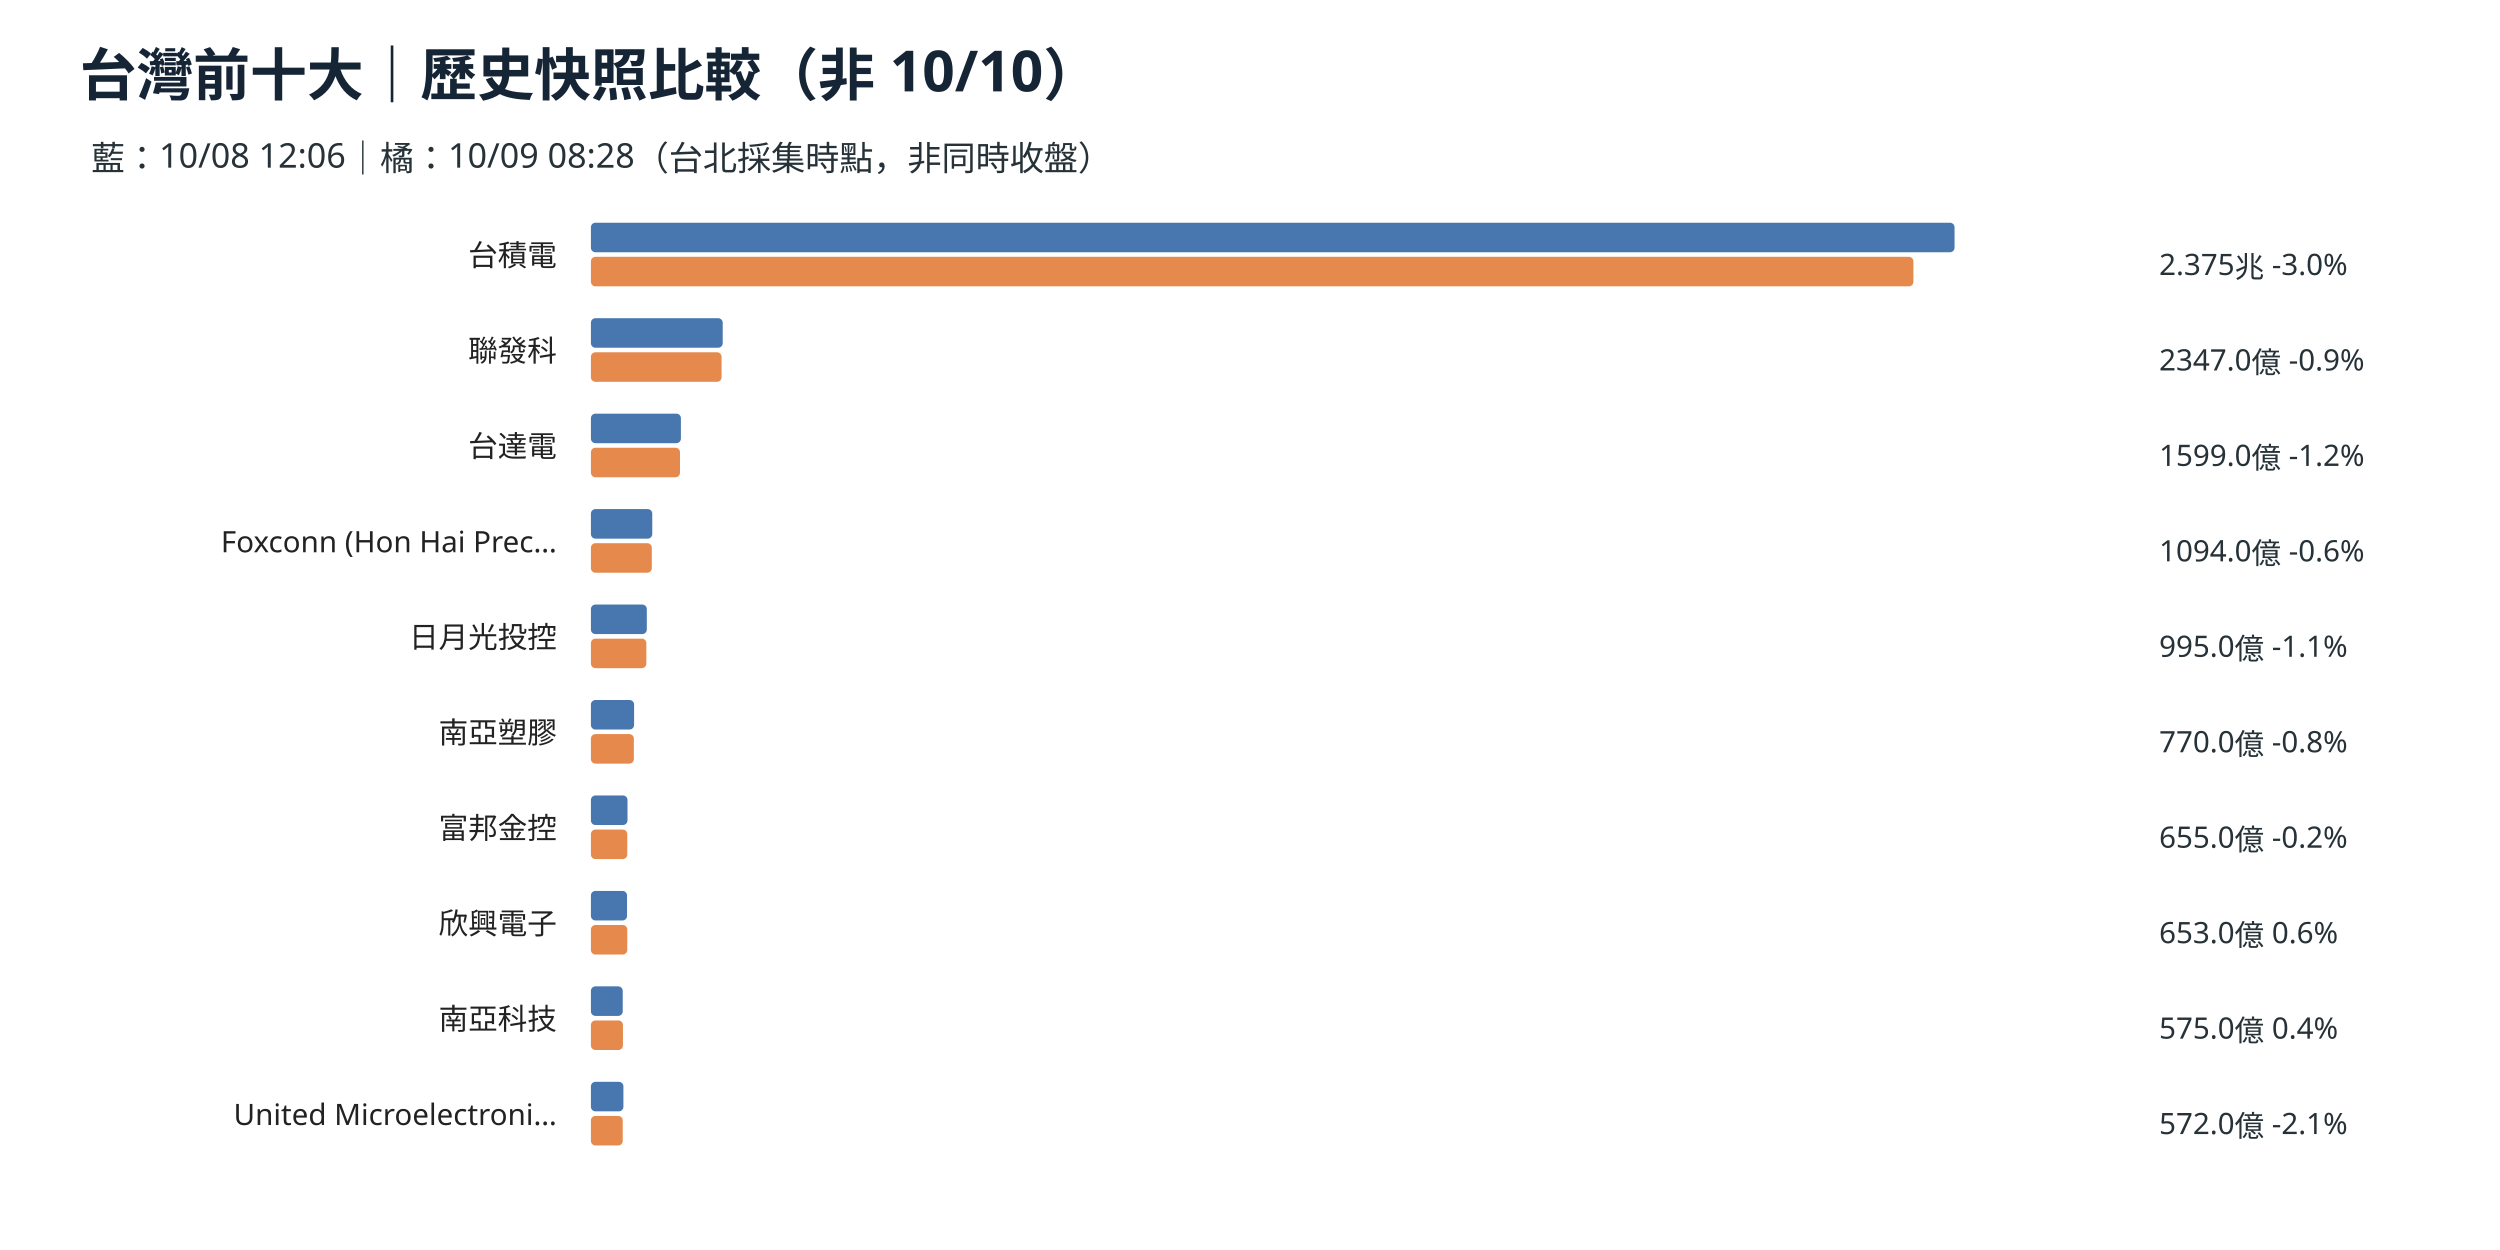
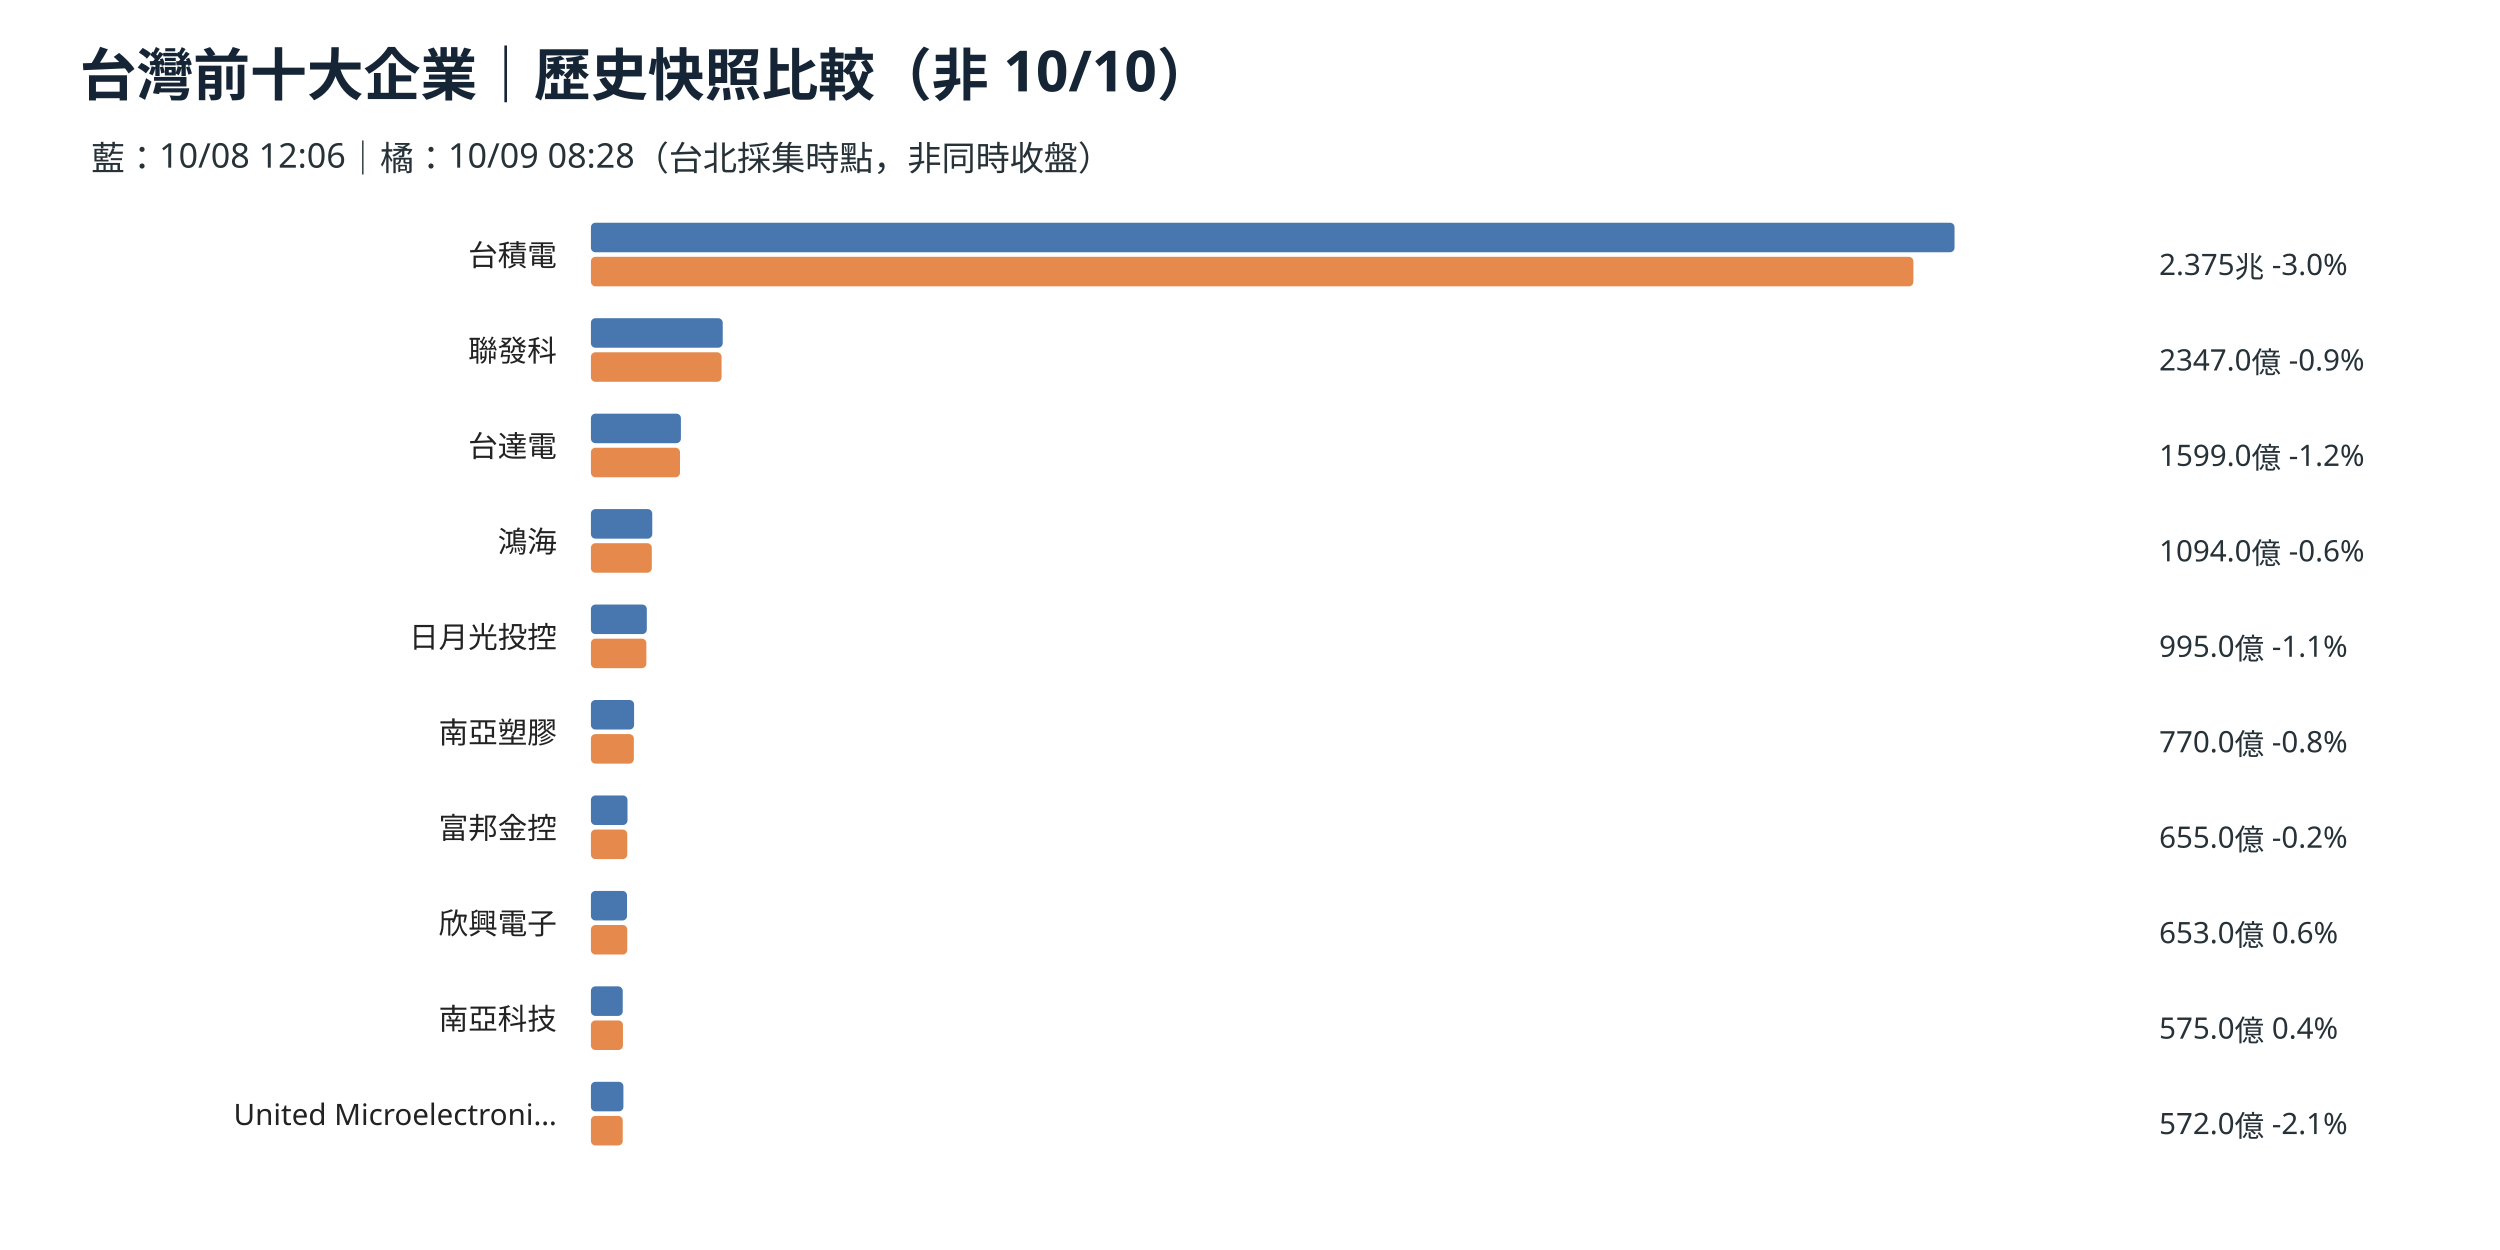
- <svg xmlns="http://www.w3.org/2000/svg" viewBox="0 0 1100 550" role="img" aria-label="台灣前十大｜歷史快照比較（非 10/10）">
+ <svg xmlns="http://www.w3.org/2000/svg" viewBox="0 0 1100 550" role="img" aria-label="台灣前十大企業｜歷史快照比較（非 10/10）">
  <rect width="1100" height="550" fill="#fff" />
-   <text x="35" y="42" font-family="sans-serif" font-size="25" font-weight="bold" fill="#162535">台灣前十大｜歷史快照比較（非 10/10）</text>
+   <text x="35" y="42" font-family="sans-serif" font-size="25" font-weight="bold" fill="#162535">台灣前十大企業｜歷史快照比較（非 10/10）</text>
  <text x="40" y="75" font-family="sans-serif" font-size="15" fill="#263238" text-anchor="start">藍：10/08 12:06｜橘：10/09 08:28（台北採集時點，非同時收盤）</text>
  <text x="245" y="117" font-family="sans-serif" font-size="13" fill="#222" text-anchor="end">台積電</text>
  <rect x="260" y="98" width="600.0" height="13" fill="#4777ae" rx="2" />
  <rect x="260" y="113" width="581.9" height="13" fill="#e58a4c" rx="2" />
  <text x="950" y="121" font-family="sans-serif" font-size="13" fill="#263238" text-anchor="start">2.375兆 -3.0%</text>
  <text x="245" y="159" font-family="sans-serif" font-size="13" fill="#222" text-anchor="end">聯發科</text>
  <rect x="260" y="140" width="58.0" height="13" fill="#4777ae" rx="2" />
  <rect x="260" y="155" width="57.5" height="13" fill="#e58a4c" rx="2" />
  <text x="950" y="163" font-family="sans-serif" font-size="13" fill="#263238" text-anchor="start">2347.0億 -0.9%</text>
  <text x="245" y="201" font-family="sans-serif" font-size="13" fill="#222" text-anchor="end">台達電</text>
  <rect x="260" y="182" width="39.6" height="13" fill="#4777ae" rx="2" />
  <rect x="260" y="197" width="39.2" height="13" fill="#e58a4c" rx="2" />
  <text x="950" y="205" font-family="sans-serif" font-size="13" fill="#263238" text-anchor="start">1599.0億 -1.2%</text>
-   <text x="245" y="243" font-family="sans-serif" font-size="13" fill="#222" text-anchor="end">Foxconn (Hon Hai Prec…</text>
+   <text x="245" y="243" font-family="sans-serif" font-size="13" fill="#222" text-anchor="end">鴻海</text>
  <rect x="260" y="224" width="27.0" height="13" fill="#4777ae" rx="2" />
  <rect x="260" y="239" width="26.8" height="13" fill="#e58a4c" rx="2" />
  <text x="950" y="247" font-family="sans-serif" font-size="13" fill="#263238" text-anchor="start">1094.0億 -0.6%</text>
  <text x="245" y="285" font-family="sans-serif" font-size="13" fill="#222" text-anchor="end">日月光投控</text>
  <rect x="260" y="266" width="24.6" height="13" fill="#4777ae" rx="2" />
  <rect x="260" y="281" width="24.4" height="13" fill="#e58a4c" rx="2" />
  <text x="950" y="289" font-family="sans-serif" font-size="13" fill="#263238" text-anchor="start">995.0億 -1.1%</text>
  <text x="245" y="327" font-family="sans-serif" font-size="13" fill="#222" text-anchor="end">南亞塑膠</text>
  <rect x="260" y="308" width="19.0" height="13" fill="#4777ae" rx="2" />
  <rect x="260" y="323" width="18.9" height="13" fill="#e58a4c" rx="2" />
  <text x="950" y="331" font-family="sans-serif" font-size="13" fill="#263238" text-anchor="start">770.0億 -0.8%</text>
  <text x="245" y="369" font-family="sans-serif" font-size="13" fill="#222" text-anchor="end">富邦金控</text>
  <rect x="260" y="350" width="16.1" height="13" fill="#4777ae" rx="2" />
  <rect x="260" y="365" width="16.0" height="13" fill="#e58a4c" rx="2" />
  <text x="950" y="373" font-family="sans-serif" font-size="13" fill="#263238" text-anchor="start">655.0億 -0.2%</text>
  <text x="245" y="411" font-family="sans-serif" font-size="13" fill="#222" text-anchor="end">欣興電子</text>
  <rect x="260" y="392" width="15.9" height="13" fill="#4777ae" rx="2" />
  <rect x="260" y="407" width="16.0" height="13" fill="#e58a4c" rx="2" />
  <text x="950" y="415" font-family="sans-serif" font-size="13" fill="#263238" text-anchor="start">653.0億 0.6%</text>
  <text x="245" y="453" font-family="sans-serif" font-size="13" fill="#222" text-anchor="end">南亞科技</text>
  <rect x="260" y="434" width="14.0" height="13" fill="#4777ae" rx="2" />
  <rect x="260" y="449" width="14.1" height="13" fill="#e58a4c" rx="2" />
  <text x="950" y="457" font-family="sans-serif" font-size="13" fill="#263238" text-anchor="start">575.0億 0.4%</text>
  <text x="245" y="495" font-family="sans-serif" font-size="13" fill="#222" text-anchor="end">United Microelectroni…</text>
  <rect x="260" y="476" width="14.3" height="13" fill="#4777ae" rx="2" />
  <rect x="260" y="491" width="14.0" height="13" fill="#e58a4c" rx="2" />
  <text x="950" y="499" font-family="sans-serif" font-size="13" fill="#263238" text-anchor="start">572.0億 -2.1%</text>
</svg>
